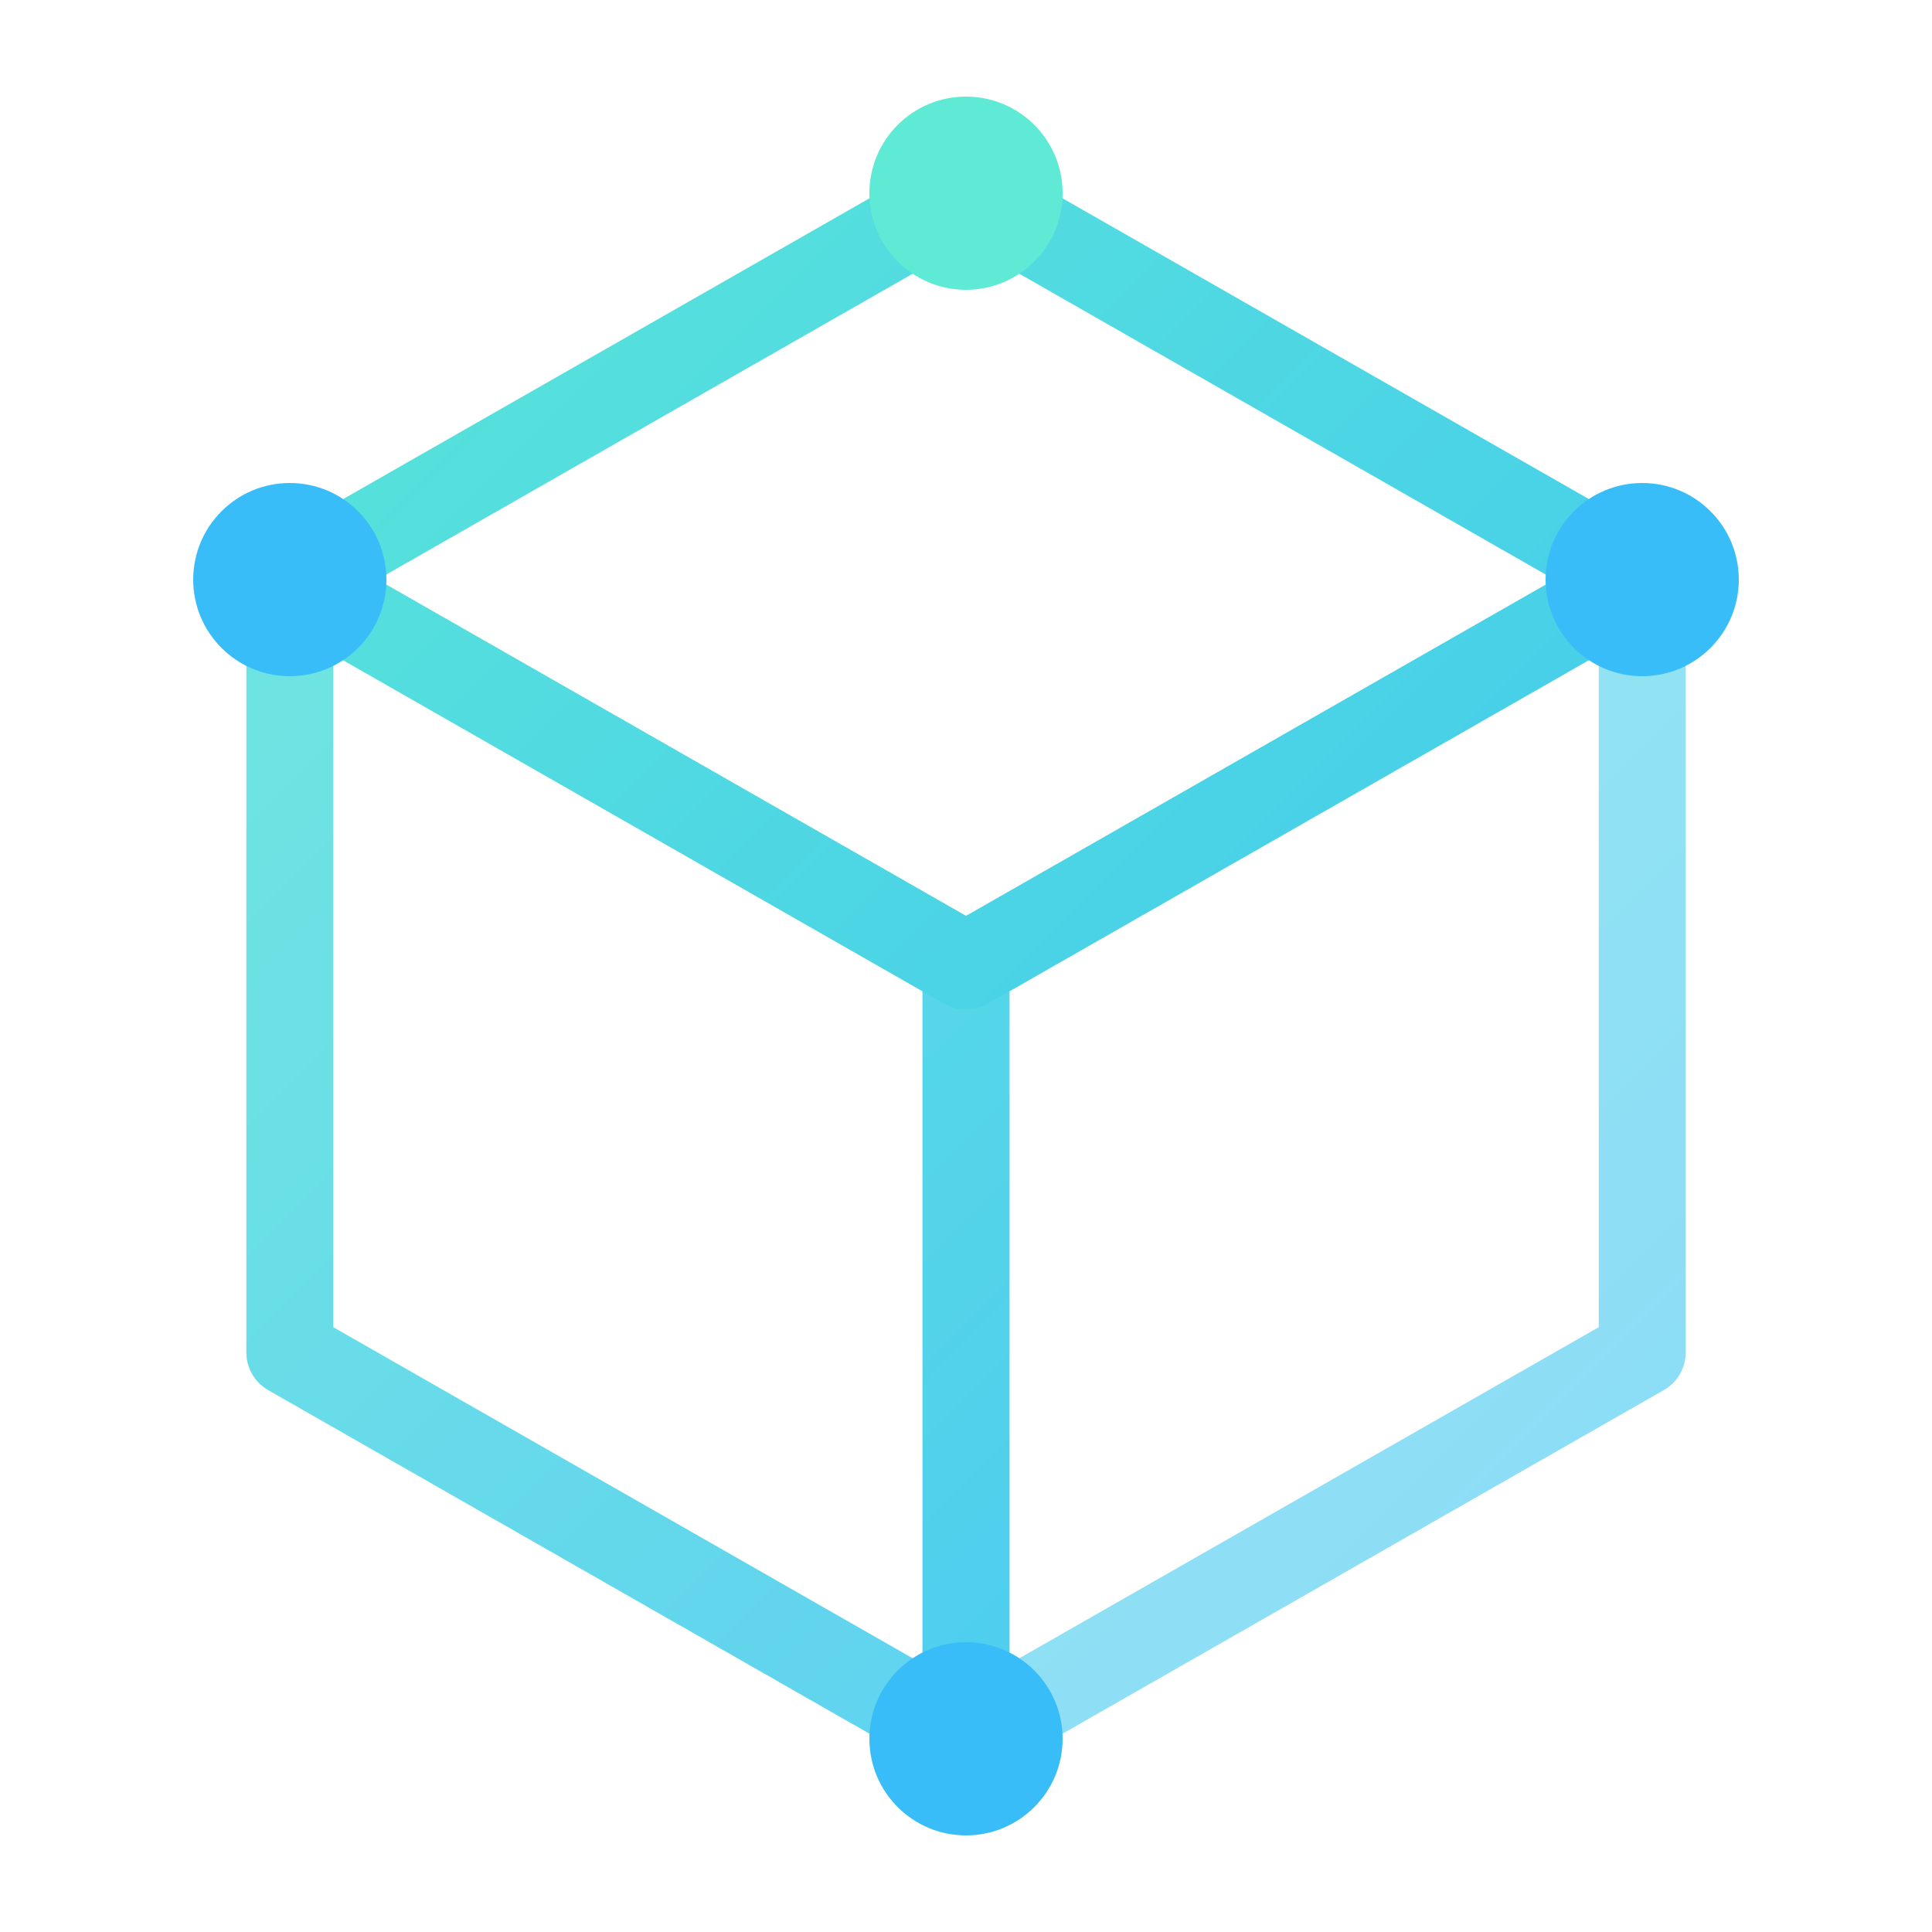
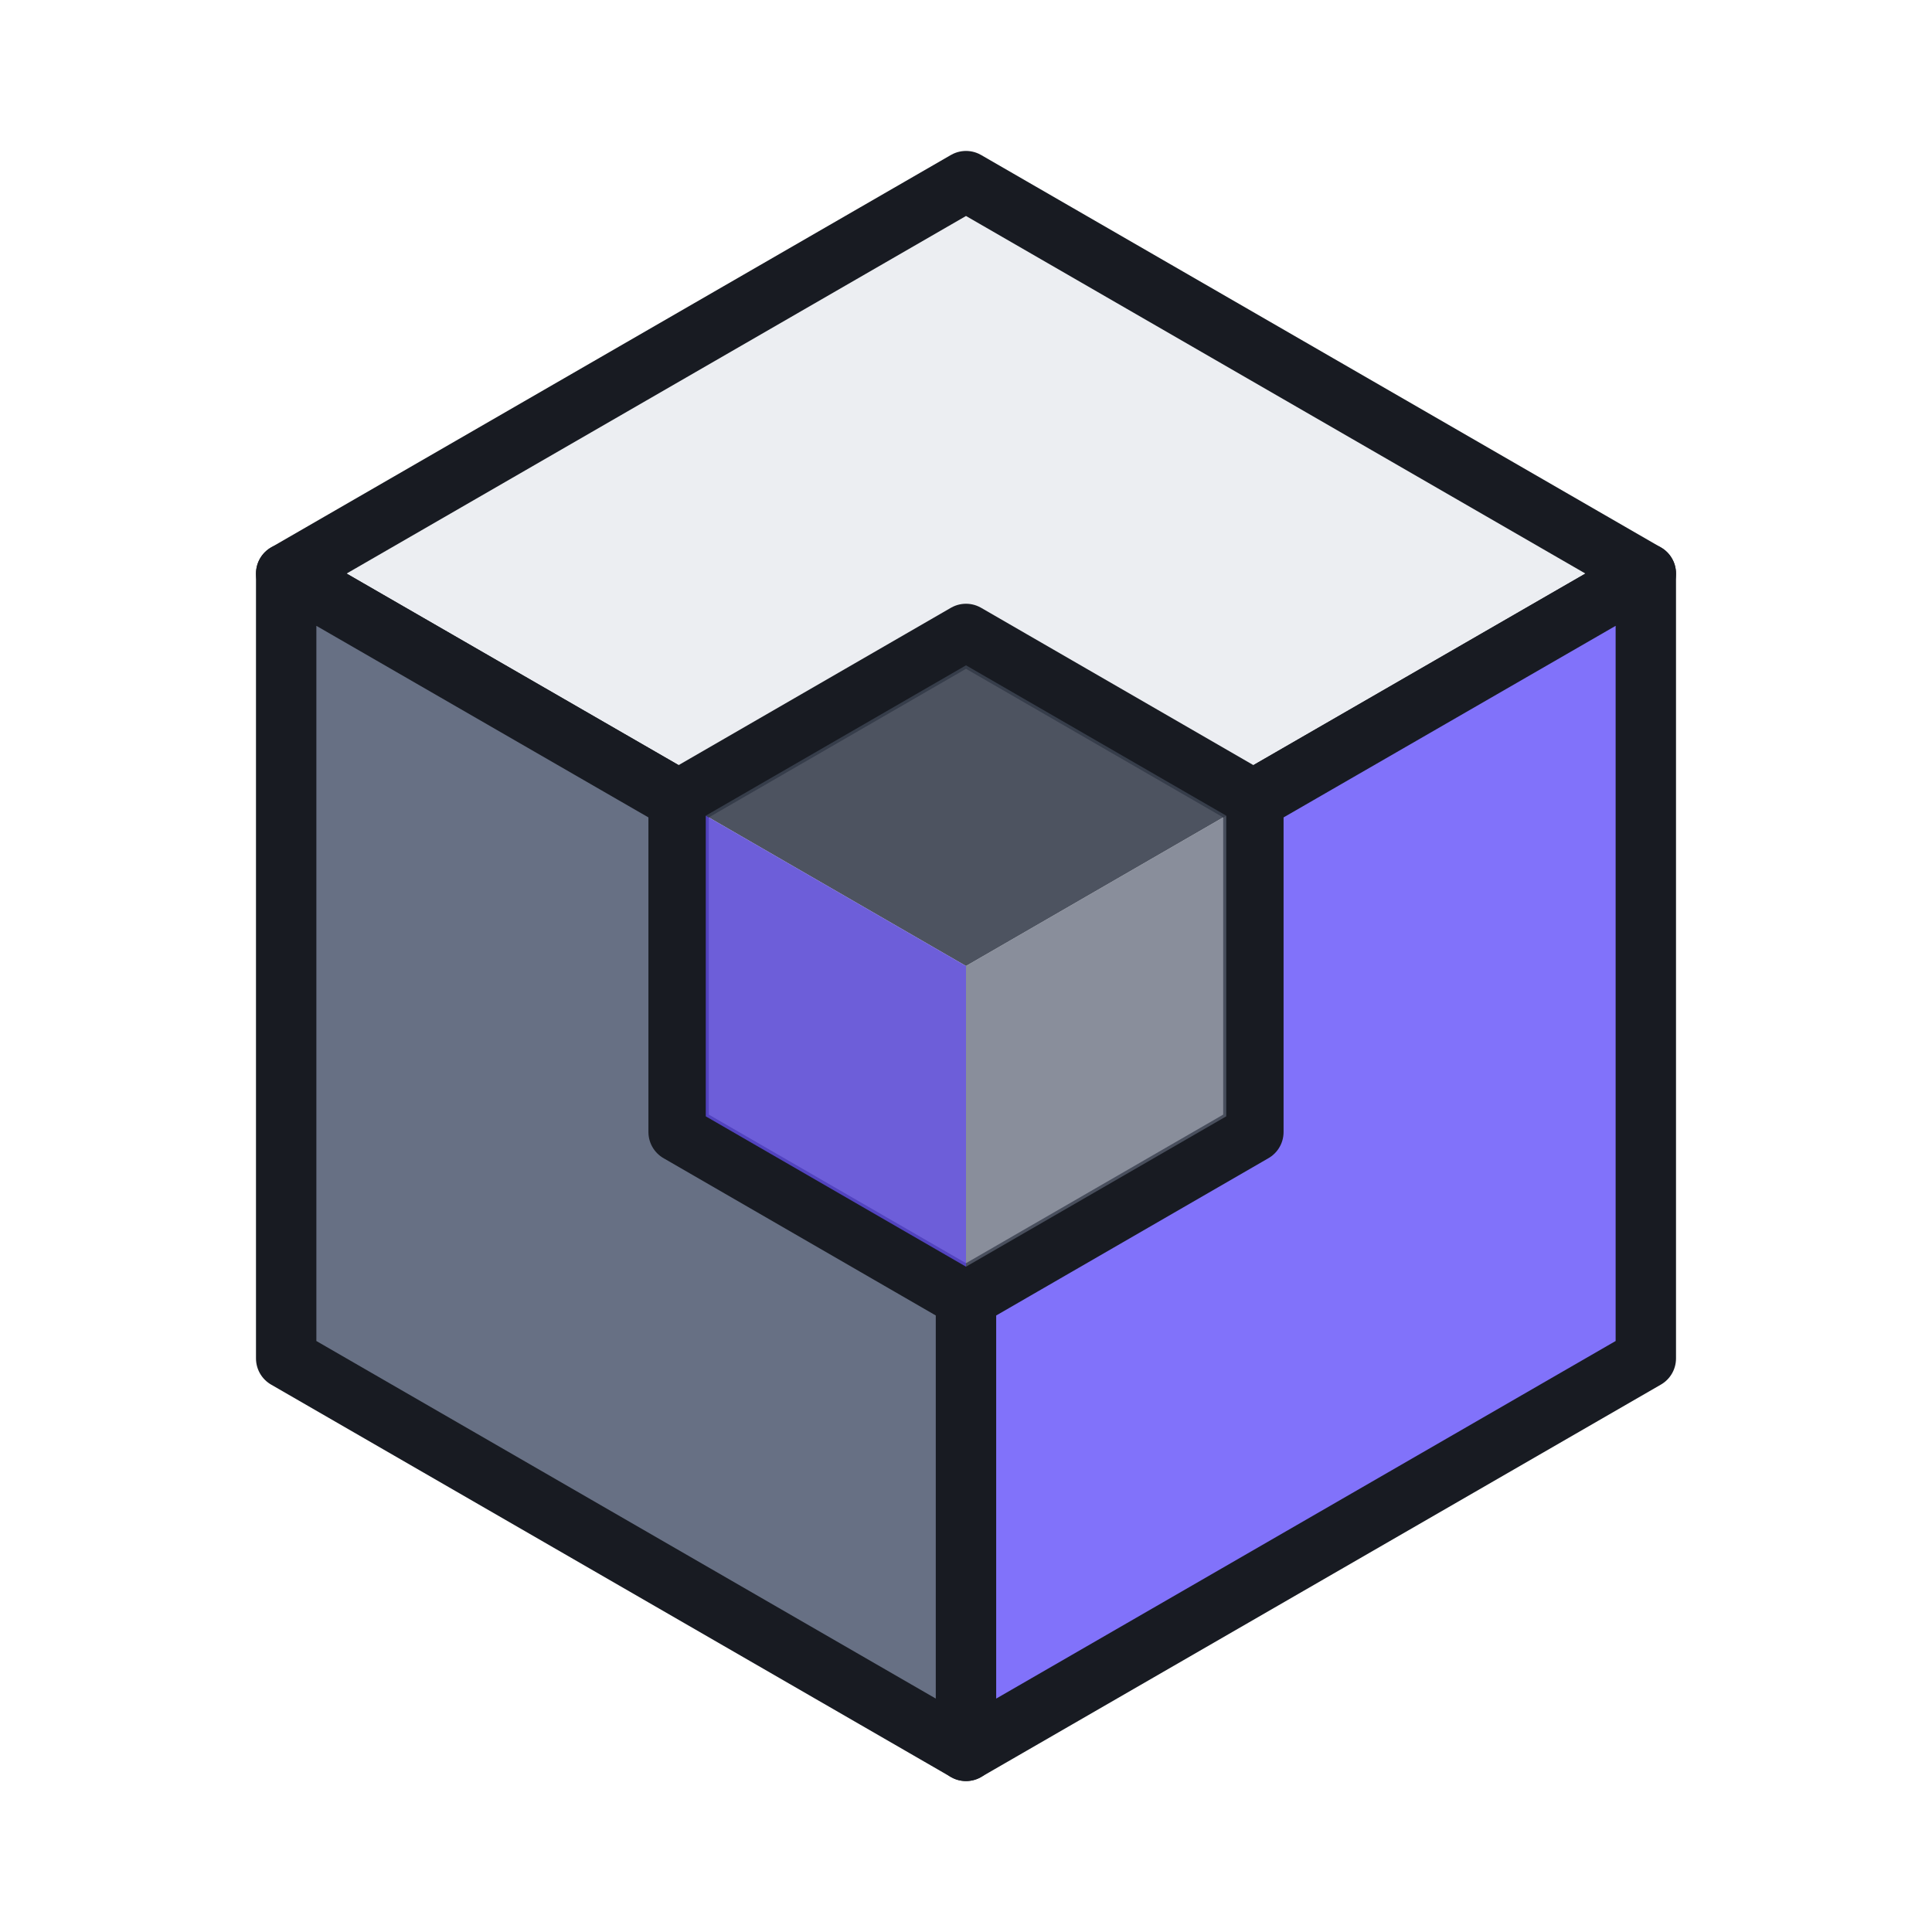
- <svg xmlns="http://www.w3.org/2000/svg" viewBox="0 0 40 40" role="img" aria-label="Oblikovati logo" fill="none">
-   <defs>
-     <linearGradient id="obkGrad" x1="0" y1="0" x2="40" y2="40" gradientUnits="userSpaceOnUse">
-       <stop offset="0" stop-color="#5eead4" />
-       <stop offset="1" stop-color="#38bdf8" />
-     </linearGradient>
-   </defs>
-   <path d="M20 4 L34 12 L20 20 L6 12 Z" stroke="url(#obkGrad)" stroke-width="1.8" stroke-linejoin="round" />
-   <path d="M6 12 L20 20 L20 36 L6 28 Z" stroke="url(#obkGrad)" stroke-width="1.8" stroke-linejoin="round" opacity="0.85" />
-   <path d="M34 12 L20 20 L20 36 L34 28 Z" stroke="url(#obkGrad)" stroke-width="1.8" stroke-linejoin="round" opacity="0.6" />
-   <circle cx="20" cy="4" r="2" fill="#5eead4" />
-   <circle cx="34" cy="12" r="2" fill="#38bdf8" />
-   <circle cx="6" cy="12" r="2" fill="#38bdf8" />
-   <circle cx="20" cy="36" r="2" fill="#38bdf8" />
+ <svg xmlns="http://www.w3.org/2000/svg" viewBox="0 0 32 32" width="32" height="32" role="img" aria-label="Oblikovati Brand Mark">
+   <polygon points="16,3 27.26,9.5 20.76,13.25 16,10.5 11.24,13.25 4.74,9.5" fill="#ECEEF2" stroke="#181B22" stroke-width="1" stroke-linejoin="round" />
+   <polygon points="4.74,9.5 11.24,13.25 11.24,18.75 16,21.5 16,29 4.74,22.5" fill="#677084" stroke="#181B22" stroke-width="1" stroke-linejoin="round" />
+   <polygon points="27.26,9.5 27.26,22.5 16,29 16,21.5 20.76,18.75 20.76,13.25" fill="#8172FA" stroke="#181B22" stroke-width="1" stroke-linejoin="round" />
+   <polygon points="16,10.5 20.76,13.25 16,16 11.24,13.25" fill="#3A404F" opacity="0.9" />
+   <polygon points="11.24,13.25 16,16 16,21.5 11.24,18.75" fill="#5948D4" opacity="0.88" />
+   <polygon points="20.76,13.25 20.76,18.75 16,21.5 16,16" fill="#5B6375" opacity="0.72" />
+   <polygon points="16,10.5 20.76,13.25 20.76,18.75 16,21.5 11.24,18.75 11.24,13.25" fill="none" stroke="#181B22" stroke-width="0.9" stroke-linejoin="round" />
</svg>
